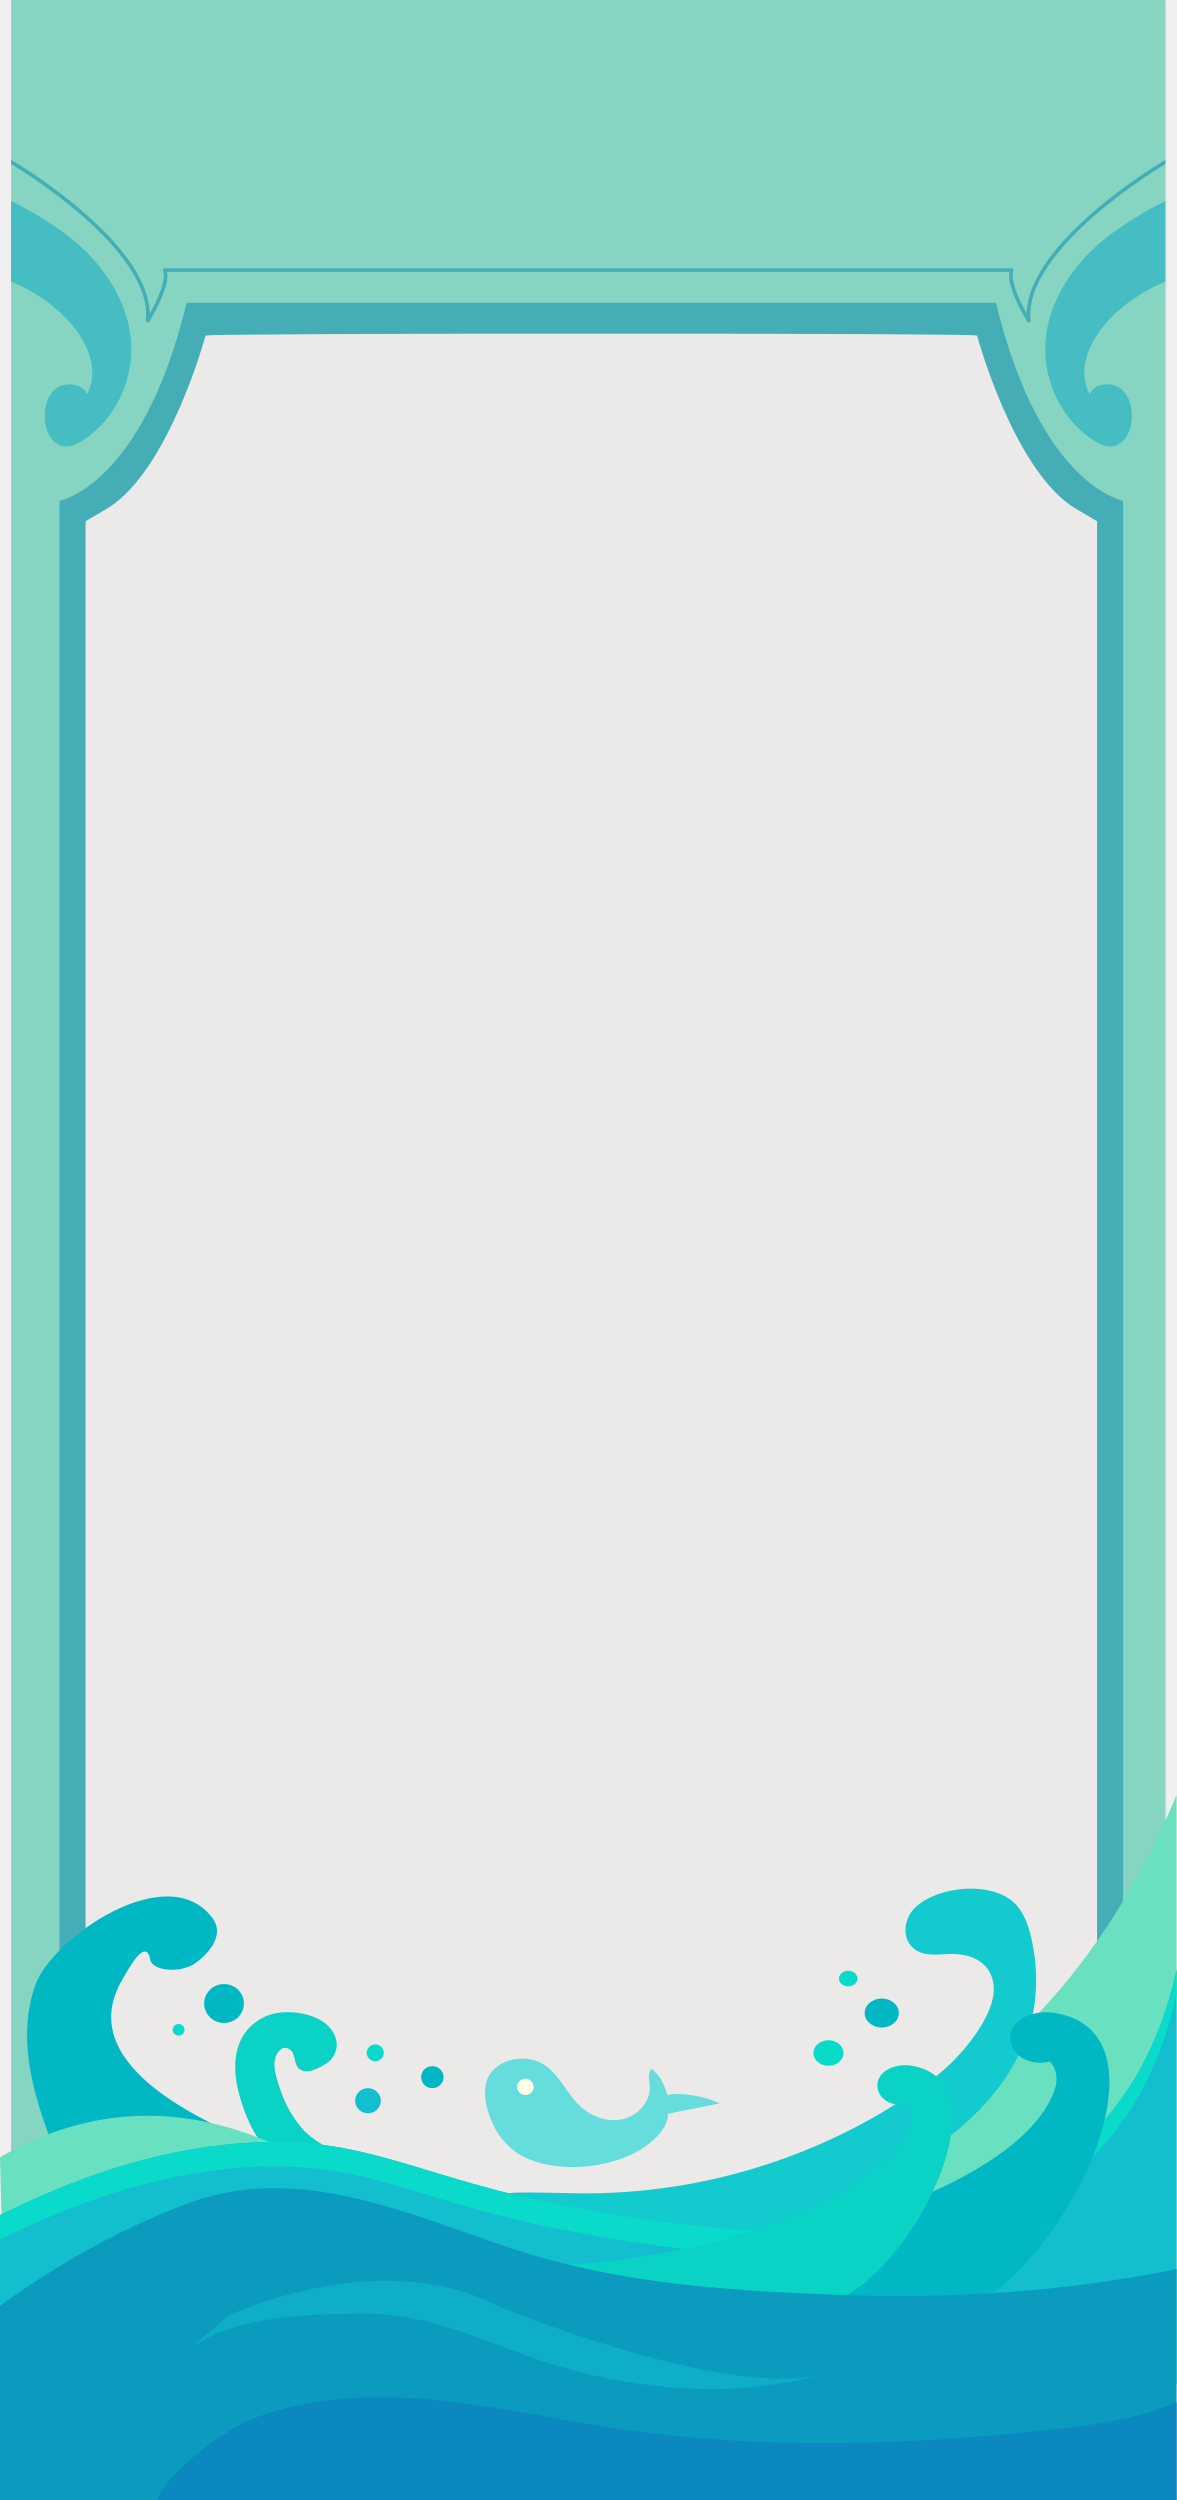
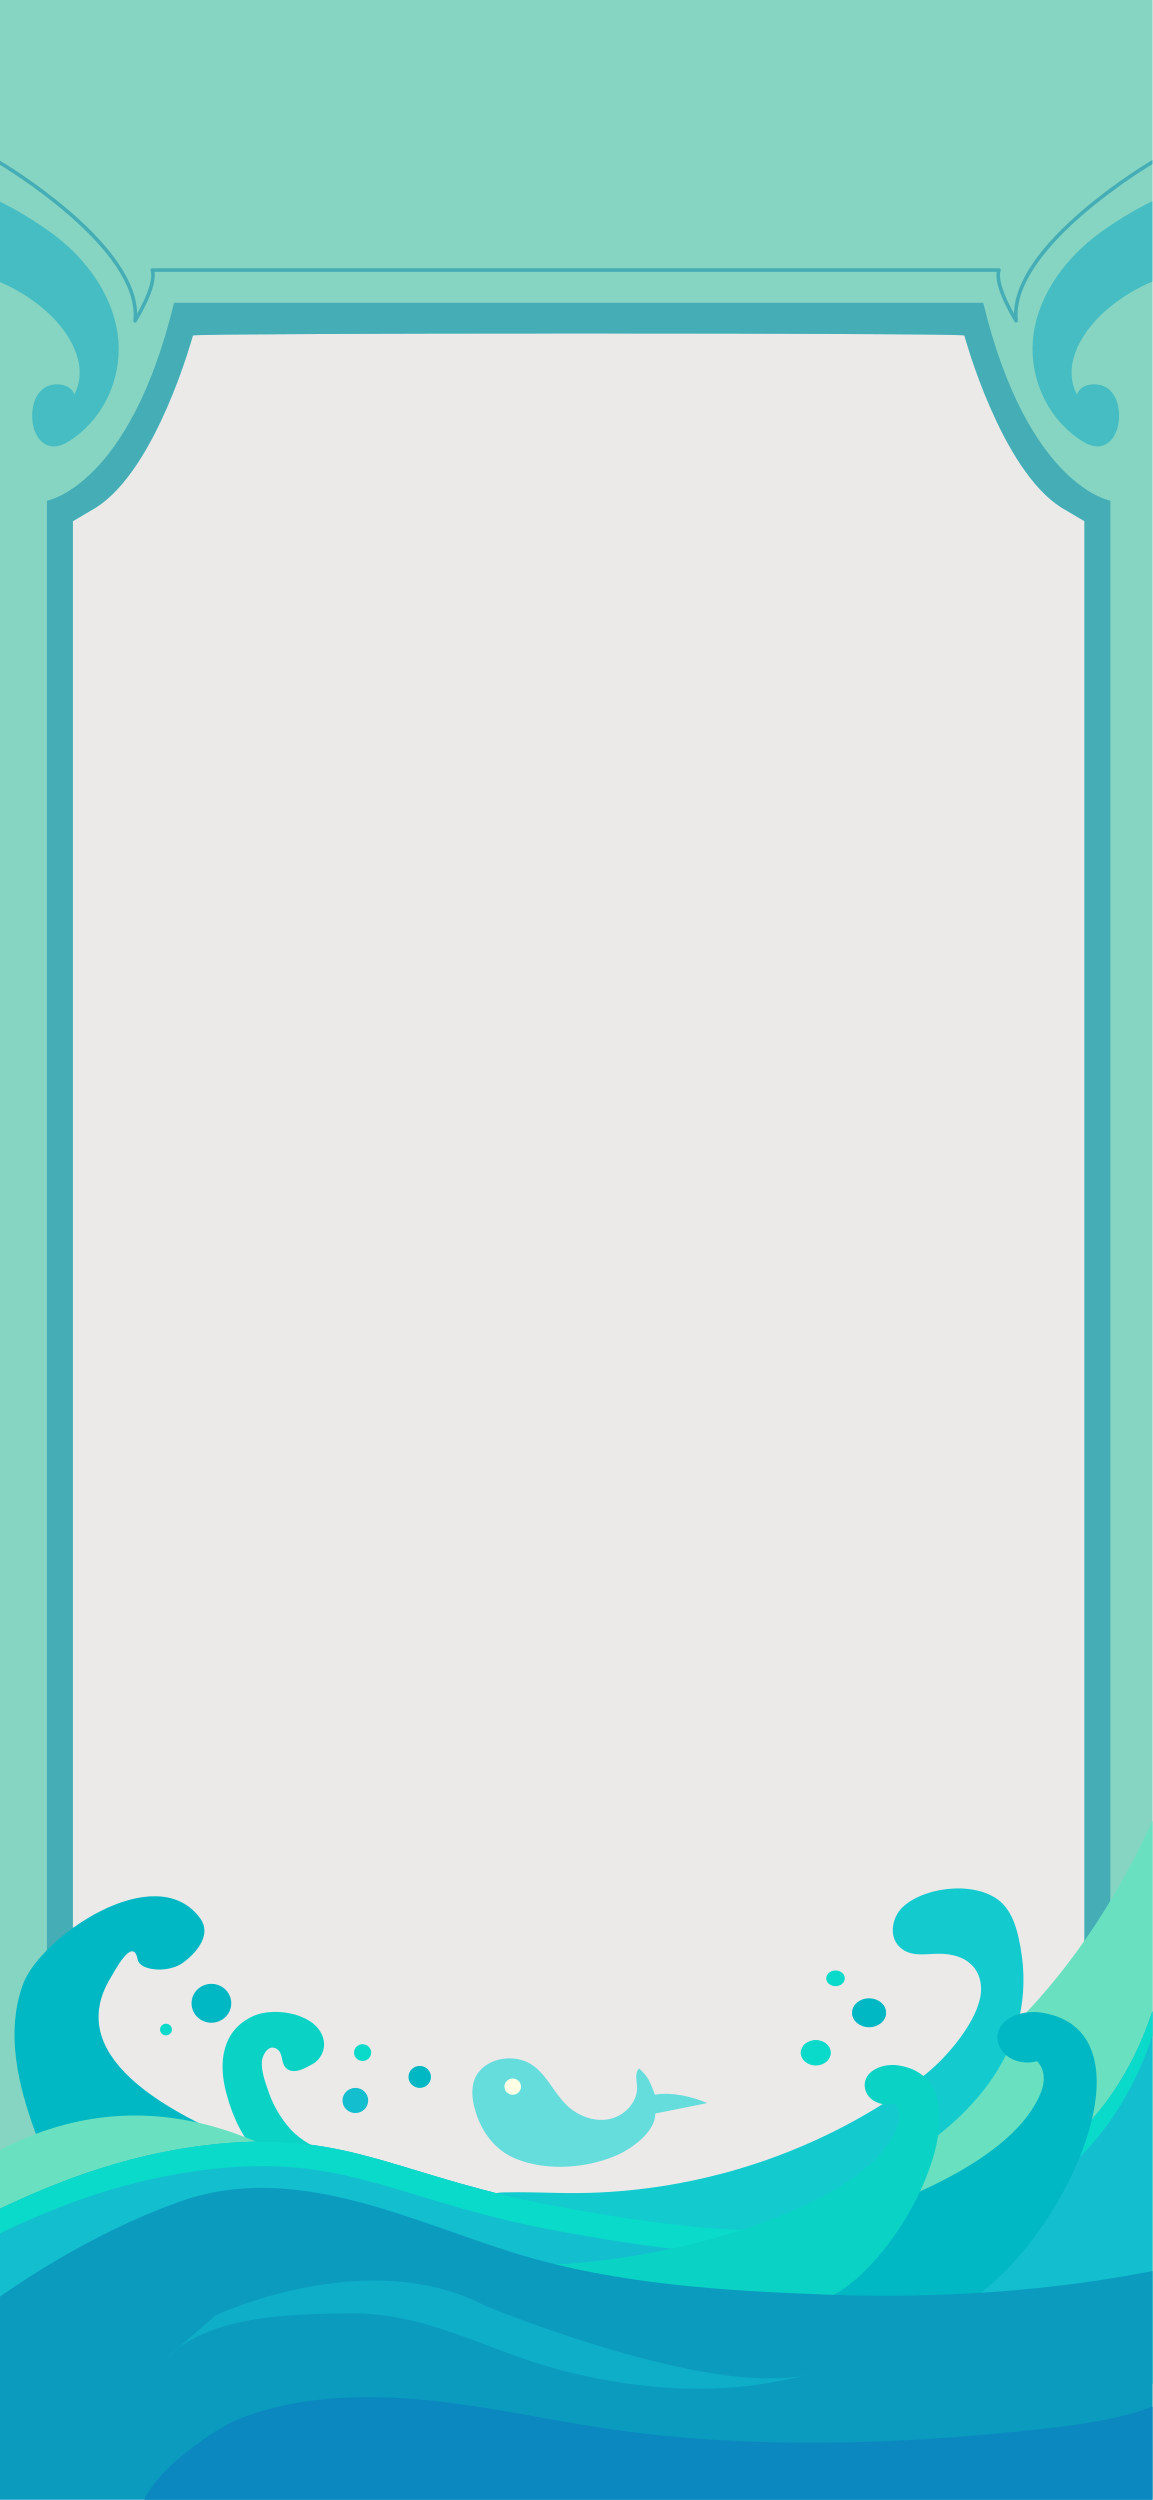
- <svg xmlns="http://www.w3.org/2000/svg" viewBox="0 0 1308.63 2780.67">
+ <svg xmlns="http://www.w3.org/2000/svg" width="1282" height="2781" viewBox="0 0 1282 2781" fill="none">
+   <g clip-path="url(#clip0)">
+     <path d="M1284.1 2.67H0.1V2780.67H1284.1V2.67Z" fill="#ECE9E9" />
+     <path d="M-1.68 0V2778H81.1V579.77L106.53 564.77C174.34 522.18 214.6 373.21 214.6 373.21C217.01 370.36 1070.27 370.26 1072.77 373.21C1072.77 373.21 1113.03 522.21 1180.84 564.74L1206.27 579.74V2778H1282.27V0H-1.68Z" fill="#86D5C2" />
+     <g style="mix-blend-mode:multiply" opacity="0.5">
+       <path d="M1093.76 336.82H193.61C144.23 541.05 52.19 557 52.19 557V2778H81.1V579.77L106.53 564.77C174.34 522.18 214.6 373.21 214.6 373.21C217.01 370.36 1070.27 370.21 1072.77 373.21C1072.77 373.21 1113.03 522.21 1180.84 564.74L1206.27 579.74V2778H1235.18V557C1235.18 557 1143.14 541.05 1093.76 336.82Z" fill="#06A0DE" />
+     </g>
+     <path d="M290.79 2400.32C271.23 2380.82 259.43 2357.41 251.7 2328.32C242.77 2294.79 246.42 2258.32 282.23 2242.44C305.87 2231.94 354.54 2239.81 360.18 2270.06C362.05 2280.06 356.75 2291.14 347.73 2296.06C339.56 2300.57 326.53 2308.35 318.25 2300.55C312.74 2295.36 314.79 2285.69 309.85 2280.88C300.51 2271.79 292.25 2284.3 291.42 2292.52C290.29 2303.8 295.19 2316.52 298.8 2327.07C304.013 2342.13 312.1 2356.03 322.61 2368C344.61 2393.26 401.72 2410.63 433.38 2421.43C467.24 2432.99 480.57 2441.94 516.57 2441.94C509.24 2441.05 494.87 2448.64 487.79 2450.82L433.62 2467.48C414.62 2473.33 402.62 2472.94 384.62 2463.14C360.48 2450.05 337.62 2434.87 314.74 2419.71C306.132 2414.06 298.109 2407.56 290.79 2400.32V2400.32Z" fill="#0AD3C5" />
+     <path d="M184.64 2264.15C188.296 2264.15 191.26 2261.25 191.26 2257.67C191.26 2254.09 188.296 2251.19 184.64 2251.19C180.983 2251.19 178.02 2254.09 178.02 2257.67C178.02 2261.25 180.983 2264.15 184.64 2264.15Z" fill="#0ADAC9" />
+     <path d="M235.16 2250.09C247.36 2250.09 257.25 2240.41 257.25 2228.46C257.25 2216.51 247.36 2206.83 235.16 2206.83C222.96 2206.83 213.07 2216.51 213.07 2228.46C213.07 2240.41 222.96 2250.09 235.16 2250.09Z" fill="#00B8C4" />
+     <path d="M395.29 2350.56C403.182 2350.56 409.58 2344.3 409.58 2336.57C409.58 2328.84 403.182 2322.58 395.29 2322.58C387.398 2322.58 381 2328.84 381 2336.57C381 2344.3 387.398 2350.56 395.29 2350.56Z" fill="#13BECF" />
+     <path d="M403.36 2292.62C408.623 2292.62 412.89 2288.44 412.89 2283.29C412.89 2278.14 408.623 2273.96 403.36 2273.96C398.097 2273.96 393.83 2278.14 393.83 2283.29C393.83 2288.44 398.097 2292.62 403.36 2292.62Z" fill="#0ADAC9" />
+     <path d="M466.89 2322.58C473.793 2322.58 479.39 2317.1 479.39 2310.35C479.39 2303.6 473.793 2298.12 466.89 2298.12C459.986 2298.12 454.39 2303.6 454.39 2310.35C454.39 2317.1 459.986 2322.58 466.89 2322.58Z" fill="#00B8C4" />
+     <path d="M178 2533.26C178 2533.26 365.94 2458.81 564.09 2537.82C564.09 2537.82 713.22 2616.82 901.16 2566.82C901.16 2566.82 784.71 2652.82 539.58 2564.82C539.58 2564.82 314.99 2491.68 178 2533.25" fill="#FFFFE6" />
+     <path d="M122.54 2201C127.24 2193.13 148.05 2152.8 153.15 2179.8C155.55 2192.48 187.41 2195.36 203.92 2183.09C220.43 2170.82 235.38 2151.16 222.61 2133.8C172.79 2066.1 44.22 2155.14 25.36 2207.8C6.07 2261.65 20.1 2319.01 38.89 2371.04C59.45 2427.94 90.6 2500.22 149.23 2528.61C159.097 2533.48 169.742 2536.57 180.68 2537.76C197.56 2534.95 605.68 2472.76 605.68 2472.76C605.68 2472.76 15.94 2379.38 122.54 2201Z" fill="#00B8C4" />
+     <path d="M-14 2399.45C13.16 2383.73 57.23 2362.45 113.1 2355.57C228.17 2341.36 317.1 2397.48 355.63 2418.26C577.99 2538.14 926.74 2454.12 1128.63 2252.13C1174.63 2206.13 1239.89 2127.05 1294.63 1996.66V2651.78H-7.52L-14 2399.45Z" fill="#69E1C0" />
+     <path d="M1003.59 2122C1029.41 2096.77 1094.46 2090.88 1118.43 2121.15C1126.36 2131.15 1130.43 2143.59 1133.17 2155.96C1158.54 2268.9 1090.34 2351.52 997.17 2406.96C936 2443.39 870.5 2475.07 800 2487.79C729.5 2500.51 577 2479.67 516.6 2441.91C521.39 2444.91 552.6 2438.96 559.3 2438.8C582.37 2438.25 604.94 2439.19 628.01 2439.53C771.38 2441.64 914.66 2394.97 1027.86 2308.75C1052.21 2290.2 1088.09 2248.28 1091.12 2217.11C1093.38 2193.86 1079.02 2172.11 1041.34 2173.38C1026.66 2173.87 1010.82 2176.88 999.52 2164.54C988.62 2152.61 992.76 2132.56 1003.59 2122Z" fill="#13CBCF" />
+     <path d="M-14 2463.71C48.78 2433.13 132.8 2396.53 237.51 2385.35C391.51 2368.91 444.17 2423.06 628.16 2455.87C754.43 2478.39 1070.55 2534.76 1221.82 2349.3C1266.1 2295.02 1285.34 2233.41 1294.63 2191.01V2651.78H-14V2463.71Z" fill="#13BECF" />
+     <path d="M1221.83 2349.3C1070.55 2534.76 754.43 2478.39 628.16 2455.87C444.16 2423.06 391.52 2368.87 237.51 2385.35C132.8 2396.53 48.78 2433.13 -14 2463.71V2491C48.78 2460.42 132.8 2423.81 237.51 2412.63C391.51 2396.19 444.17 2450.35 628.16 2483.16C754.43 2505.68 1070.55 2562.05 1221.83 2376.59C1266.1 2322.31 1285.34 2260.69 1294.63 2218.29V2191C1285.34 2233.41 1266.1 2295 1221.83 2349.3Z" fill="#0ADAC9" />
+     <path d="M1159.88 2239C1140.98 2235.77 1118.79 2241.94 1111.68 2256.71C1107.04 2266.35 1109.97 2278.38 1118.82 2286.01C1127.67 2293.64 1141.94 2296.45 1153.59 2292.84C1162.59 2302.1 1162.59 2315.4 1158.38 2326.5C1101.22 2476.29 625.22 2561.16 500.72 2498.72C567.23 2532.08 660.84 2569.59 734.62 2588.5C777.55 2599.5 840.62 2585.5 884.62 2582.5C932.62 2579.18 980.69 2582.06 1028.71 2578.1C1146.67 2568.3 1309.58 2264.6 1159.88 2239Z" fill="#00B8C4" />
+     <path d="M929.43 2209.43C935.118 2209.43 939.73 2205.52 939.73 2200.7C939.73 2195.88 935.118 2191.97 929.43 2191.97C923.741 2191.97 919.13 2195.88 919.13 2200.7C919.13 2205.52 923.741 2209.43 929.43 2209.43Z" fill="#0ADAC9" />
+     <path d="M907.46 2297.68C916.705 2297.68 924.2 2291.33 924.2 2283.49C924.2 2275.65 916.705 2269.3 907.46 2269.3C898.215 2269.3 890.72 2275.65 890.72 2283.49C890.72 2291.33 898.215 2297.68 907.46 2297.68Z" fill="#0ADAC9" />
+     <path d="M966.75 2255.12C977.243 2255.12 985.75 2247.91 985.75 2239.01C985.75 2230.11 977.243 2222.9 966.75 2222.9C956.257 2222.9 947.75 2230.11 947.75 2239.01C947.75 2247.91 956.257 2255.12 966.75 2255.12Z" fill="#00B8C4" />
+     <path d="M1000.25 2297.67C985.96 2295.27 969.1 2300.21 963.59 2311.76C959.99 2319.31 962.11 2328.66 968.76 2334.55C975.41 2340.44 986.19 2342.55 995.03 2339.65C1001.74 2346.8 1001.69 2357.17 998.38 2365.84C953.84 2482.91 592.58 2552.04 498.8 2504.19C548.9 2529.75 619.5 2558.39 675.23 2572.65C707.65 2580.95 755.56 2569.65 788.9 2567.01C825.25 2564.12 861.67 2566.01 898.08 2562.67C987.51 2554.34 1113.43 2316.7 1000.25 2297.67Z" fill="#0AD3C5" />
+     <path d="M528.16 2345.91C525.24 2335.19 523.96 2323.58 527.89 2313.18C536.89 2289.46 572.04 2282.68 592.89 2297.62C608.61 2308.89 616.28 2328.03 630.08 2341.51C642.52 2353.68 660.87 2360.84 678.08 2357.23C695.29 2353.62 709.82 2337.67 708.67 2320.49C708.21 2313.73 705.95 2305.75 710.93 2301.05C721.3 2309.73 723.78 2317.69 728.56 2330.19C746.14 2326.77 770.39 2332.19 786.7 2339.49L728.96 2351.07C729.31 2371.07 702.96 2390.07 686.79 2397.21C653.79 2411.78 609.33 2415.63 574.41 2401.67C549.88 2391.89 534.83 2370.36 528.16 2345.91Z" fill="#65DDDC" />
+     <path d="M570.36 2330.19C575.447 2330.19 579.57 2326.15 579.57 2321.17C579.57 2316.19 575.447 2312.15 570.36 2312.15C565.274 2312.15 561.15 2316.19 561.15 2321.17C561.15 2326.15 565.274 2330.19 570.36 2330.19Z" fill="#FFFFE6" />
+     <path d="M1294.63 2523.79C1172.16 2548.97 1045.25 2557.14 919.7 2552.54C804.54 2548.32 685.989 2540.89 576.359 2507.54C457.249 2471.31 327.86 2403.17 199.27 2449.28C131.27 2473.66 63.779 2510.9 6.27 2550.38C-0.53 2555.05 -7.28 2559.77 -13.98 2564.56V2780.67H1294.63V2523.79Z" fill="#0A9BBF" />
+     <path d="M160.66 2780.67H1294.66V2672.06C1254.46 2689.79 1206.53 2696.7 1160.53 2701.81C1000.35 2719.6 836.65 2725.37 677.53 2701.96C608.58 2691.82 540.78 2676.24 471.19 2669.59C401.6 2662.94 328.47 2665.81 265.54 2690.93C239.58 2701.29 175.64 2745.16 160.66 2780.67Z" fill="#0A88BF" />
+     <path opacity="0.53" d="M239.69 2575.65C239.69 2575.65 407.85 2496.15 539.61 2564.83C539.61 2564.83 790.84 2669.31 901.18 2640.91C858.84 2651.81 817.12 2657.77 773.05 2657.32C722.39 2656.8 671.89 2649.23 623.05 2636.32C538.63 2614.12 475.48 2571.88 386.05 2573.32C323.26 2574.32 231.5 2575.55 184.65 2623.73L239.69 2575.65Z" fill="#13BECF" />
+     <g style="mix-blend-mode:multiply" opacity="0.5">
+       <path d="M130.81 371C124.4 326.81 95.3 286.83 56.81 258.76C45.1 250.24 22.21 235 -1.68 223.61V313.12C15.304 320.154 31.184 329.601 45.47 341.17C76.2 365.74 100.41 405.53 82.57 438.84C79.17 426.74 59.16 424.11 48.5 432.1C37.84 440.09 35.16 453.88 35.87 466.35C36.64 479.68 43.87 495.66 58.71 496.56C65.99 497 72.8 493.45 78.71 489.56C118.54 463.1 137.22 415.23 130.81 371Z" fill="#0AC5FF" />
+     </g>
+     <g style="mix-blend-mode:multiply" opacity="0.5">
+       <path d="M1149.82 371C1156.23 326.81 1185.33 286.83 1223.82 258.76C1235.55 250.2 1258.45 234.93 1282.34 223.57V313.08C1265.35 320.114 1249.47 329.561 1235.18 341.13C1204.46 365.7 1180.25 405.49 1198.09 438.8C1201.49 426.7 1221.5 424.07 1232.15 432.06C1242.8 440.05 1245.49 453.84 1244.78 466.31C1244.02 479.64 1236.78 495.62 1221.95 496.52C1214.66 496.96 1207.85 493.41 1201.95 489.52C1162.09 463.1 1143.41 415.23 1149.82 371Z" fill="#0AC5FF" />
+     </g>
+     <g style="mix-blend-mode:multiply" opacity="0.5">
+       <path d="M1282.32 180.05C1282.32 180.05 1121.32 274.57 1130.32 356.86C1130.32 356.86 1105.32 316.59 1111.32 300.4H169.32C175.32 316.59 150.26 356.86 150.26 356.86C159.26 274.57 -1.68 180.05 -1.68 180.05" stroke="#06A0DE" stroke-width="4" stroke-linecap="round" stroke-linejoin="round" />
+     </g>
+   </g>
  <defs>
-     <style>.cls-1,.cls-19{fill:none;}.cls-2{isolation:isolate;}.cls-3{fill:#ece9e9;}.cls-4{fill:#86d5c2;}.cls-5{fill:#06a0de;}.cls-17,.cls-19,.cls-5{opacity:0.5;mix-blend-mode:multiply;}.cls-6{fill:#0ad3c5;}.cls-7{fill:#0adac9;}.cls-8{fill:#00b8c4;}.cls-16,.cls-9{fill:#13becf;}.cls-10{fill:#ffffe6;}.cls-11{fill:#69e1c0;}.cls-12{fill:#13cbcf;}.cls-13{fill:#65dddc;}.cls-14{fill:#0a9bbf;}.cls-15{fill:#0a88bf;}.cls-16{opacity:0.53;}.cls-17{fill:#0ac5ff;}.cls-18{clip-path:url(#clip-path);}.cls-19{stroke:#06a0de;stroke-linecap:round;stroke-linejoin:round;stroke-width:4px;}</style>
-     <clipPath id="clip-path">
-       <rect class="cls-1" x="12.32" y="109.05" width="1284" height="342" />
+     <clipPath id="clip0">
+       <rect width="1282" height="2781" fill="white" />
    </clipPath>
  </defs>
-   <g class="cls-2">
-     <g id="圖層_2" data-name="圖層 2">
-       <g id="底圖">
-         <rect class="cls-3" x="14.1" y="2.67" width="1284" height="2778" />
-         <path class="cls-4" d="M12.32,0V2778H95.1V579.77l25.43-15C188.34,522.18,228.6,373.21,228.6,373.21c2.41-2.85,855.67-2.95,858.17,0,0,0,40.26,149,108.07,191.53l25.43,15V2778h76V0Z" />
-         <path class="cls-5" d="M1107.76,336.82H207.61C158.23,541.05,66.19,557,66.19,557V2778H95.1V579.77l25.43-15C188.34,522.18,228.6,373.21,228.6,373.21c2.41-2.85,855.67-3,858.17,0,0,0,40.26,149,108.07,191.53l25.43,15V2778h28.91V557S1157.14,541.05,1107.76,336.82Z" />
-         <path class="cls-6" d="M304.79,2400.32c-19.56-19.5-31.36-42.91-39.09-72-8.93-33.53-5.28-70,30.53-85.88,23.64-10.5,72.31-2.63,77.95,27.62,1.87,10-3.43,21.08-12.45,26-8.17,4.51-21.2,12.29-29.48,4.49-5.51-5.19-3.46-14.86-8.4-19.67-9.34-9.09-17.6,3.42-18.43,11.64-1.13,11.28,3.77,24,7.38,34.55A123.13,123.13,0,0,0,336.61,2368c22,25.26,79.11,42.63,110.77,53.43,33.86,11.56,47.19,20.51,83.19,20.51-7.33-.89-21.7,6.7-28.78,8.88l-54.17,16.66c-19,5.85-31,5.46-49-4.34-24.14-13.09-47-28.27-69.88-43.43A154.89,154.89,0,0,1,304.79,2400.32Z" />
-         <ellipse class="cls-7" cx="198.64" cy="2257.67" rx="6.62" ry="6.48" />
-         <ellipse class="cls-8" cx="249.16" cy="2228.46" rx="22.09" ry="21.63" />
-         <ellipse class="cls-9" cx="409.29" cy="2336.57" rx="14.29" ry="13.99" />
-         <ellipse class="cls-7" cx="417.36" cy="2283.29" rx="9.53" ry="9.33" />
-         <ellipse class="cls-8" cx="480.89" cy="2310.35" rx="12.5" ry="12.23" />
-         <path class="cls-10" d="M192,2533.26s187.94-74.45,386.09,4.56c0,0,149.13,79,337.07,29,0,0-116.45,86-361.58-2,0,0-224.59-73.14-361.58-31.57" />
-         <path class="cls-8" d="M136.54,2201c4.7-7.87,25.51-48.2,30.61-21.2,2.4,12.68,34.26,15.56,50.77,3.29s31.46-31.93,18.69-49.29c-49.82-67.7-178.39,21.34-197.25,74-19.29,53.85-5.26,111.21,13.53,163.24,20.56,56.9,51.71,129.18,110.34,157.57a94,94,0,0,0,31.45,9.15c16.88-2.81,425-65,425-65S29.94,2379.38,136.54,2201Z" />
-         <path class="cls-11" d="M0,2399.45c27.16-15.72,71.23-37,127.1-43.88,115.07-14.21,204,41.91,242.53,62.69,222.36,119.88,571.11,35.86,773-166.13,46-46,111.26-125.08,166-255.47v655.12H6.48Z" />
-         <path class="cls-12" d="M1017.59,2122c25.82-25.23,90.87-31.12,114.84-.85,7.93,10,12,22.44,14.74,34.81,25.37,112.94-42.83,195.56-136,251C950,2443.39,884.5,2475.07,814,2487.79s-223-8.12-283.4-45.88c4.79,3,36-2.95,42.7-3.11,23.07-.55,45.64.39,68.71.73,143.37,2.11,286.65-44.56,399.85-130.78,24.35-18.55,60.23-60.47,63.26-91.64,2.26-23.25-12.1-45-49.78-43.73-14.68.49-30.52,3.5-41.82-8.84C1002.62,2152.61,1006.76,2132.56,1017.59,2122Z" />
-         <path class="cls-9" d="M0,2463.71c62.78-30.58,146.8-67.18,251.51-78.36,154-16.44,206.66,37.71,390.65,70.52,126.27,22.52,442.39,78.89,593.66-106.57,44.28-54.28,63.52-115.89,72.81-158.29v460.77H0Z" />
-         <path class="cls-7" d="M1235.83,2349.3c-151.28,185.46-467.4,129.09-593.67,106.57-184-32.81-236.64-87-390.65-70.52C146.8,2396.53,62.78,2433.13,0,2463.71V2491c62.78-30.58,146.8-67.19,251.51-78.37,154-16.44,206.66,37.72,390.65,70.53,126.27,22.52,442.39,78.89,593.67-106.57,44.27-54.28,63.51-115.9,72.8-158.3V2191C1299.34,2233.41,1280.1,2295,1235.83,2349.3Z" />
-         <path class="cls-8" d="M1173.88,2239c-18.9-3.23-41.09,2.94-48.2,17.71-4.64,9.64-1.71,21.67,7.14,29.3s23.12,10.44,34.77,6.83c9,9.26,9,22.56,4.79,33.66-57.16,149.79-533.16,234.66-657.66,172.22,66.51,33.36,160.12,70.87,233.9,89.78,42.93,11,106-3,150-6,48-3.32,96.07-.44,144.09-4.4C1160.67,2568.3,1323.58,2264.6,1173.88,2239Z" />
-         <ellipse class="cls-7" cx="943.43" cy="2200.7" rx="10.3" ry="8.73" />
-         <ellipse class="cls-7" cx="921.46" cy="2283.49" rx="16.74" ry="14.19" />
-         <ellipse class="cls-8" cx="980.75" cy="2239.01" rx="19" ry="16.11" />
-         <path class="cls-6" d="M1014.25,2297.67c-14.29-2.4-31.15,2.54-36.66,14.09-3.6,7.55-1.48,16.9,5.17,22.79s17.43,8,26.27,5.1c6.71,7.15,6.66,17.52,3.35,26.19-44.54,117.07-405.8,186.2-499.58,138.35,50.1,25.56,120.7,54.2,176.43,68.46,32.42,8.3,80.33-3,113.67-5.64,36.35-2.89,72.77-1,109.18-4.34C1001.51,2554.34,1127.43,2316.7,1014.25,2297.67Z" />
-         <path class="cls-13" d="M542.16,2345.91c-2.92-10.72-4.2-22.33-.27-32.73,9-23.72,44.15-30.5,65-15.56,15.72,11.27,23.39,30.41,37.19,43.89,12.44,12.17,30.79,19.33,48,15.72s31.74-19.56,30.59-36.74c-.46-6.76-2.72-14.74,2.26-19.44,10.37,8.68,12.85,16.64,17.63,29.14,17.58-3.42,41.83,2,58.14,9.3l-57.74,11.58c.35,20-26,39-42.17,46.14-33,14.57-77.46,18.42-112.38,4.46C563.88,2391.89,548.83,2370.36,542.16,2345.91Z" />
-         <ellipse class="cls-10" cx="584.36" cy="2321.17" rx="9.21" ry="9.02" />
-         <path class="cls-14" d="M1308.63,2523.79c-122.47,25.18-249.38,33.35-374.93,28.75-115.16-4.22-233.71-11.65-343.34-45-119.11-36.23-248.5-104.37-377.09-58.26-68,24.38-135.49,61.62-193,101.1q-10.2,7-20.25,14.18v216.11H1308.63Z" />
-         <path class="cls-15" d="M174.66,2780.67h1134V2672.06c-40.2,17.73-88.13,24.64-134.13,29.75-160.18,17.79-323.88,23.56-483,.15-68.95-10.14-136.75-25.72-206.34-32.37s-142.72-3.78-205.65,21.34C253.58,2701.29,189.64,2745.16,174.66,2780.67Z" />
-         <path class="cls-16" d="M253.69,2575.65s168.16-79.5,299.92-10.82c0,0,251.23,104.48,361.57,76.08-42.34,10.9-84.06,16.86-128.13,16.41-50.66-.52-101.16-8.09-150-21-84.42-22.2-147.57-64.44-237-63-62.79,1-154.55,2.23-201.4,50.41Z" />
-         <path class="cls-17" d="M144.81,371c-6.41-44.19-35.51-84.17-74-112.24C59.1,250.24,36.21,235,12.32,223.61v89.51a191.11,191.11,0,0,1,47.15,28.05c30.73,24.57,54.94,64.36,37.1,97.67-3.4-12.1-23.41-14.73-34.07-6.74s-13.34,21.78-12.63,34.25c.77,13.33,8,29.31,22.84,30.21,7.28.44,14.09-3.11,20-7C132.54,463.1,151.22,415.23,144.81,371Z" />
-         <path class="cls-17" d="M1163.82,371c6.41-44.19,35.51-84.17,74-112.24,11.73-8.56,34.63-23.83,58.52-35.19v89.51a191.17,191.17,0,0,0-47.16,28.05c-30.72,24.57-54.93,64.36-37.09,97.67,3.4-12.1,23.41-14.73,34.06-6.74s13.34,21.78,12.63,34.25c-.76,13.33-8,29.31-22.83,30.21-7.29.44-14.1-3.11-20-7C1176.09,463.1,1157.41,415.23,1163.82,371Z" />
-         <g class="cls-18">
-           <path class="cls-19" d="M1296.32,180.05s-161,94.52-152,176.81c0,0-25-40.27-19-56.46h-942c6,16.19-19.06,56.46-19.06,56.46,9-82.29-151.94-176.81-151.94-176.81" />
-         </g>
-       </g>
-     </g>
-   </g>
</svg>
